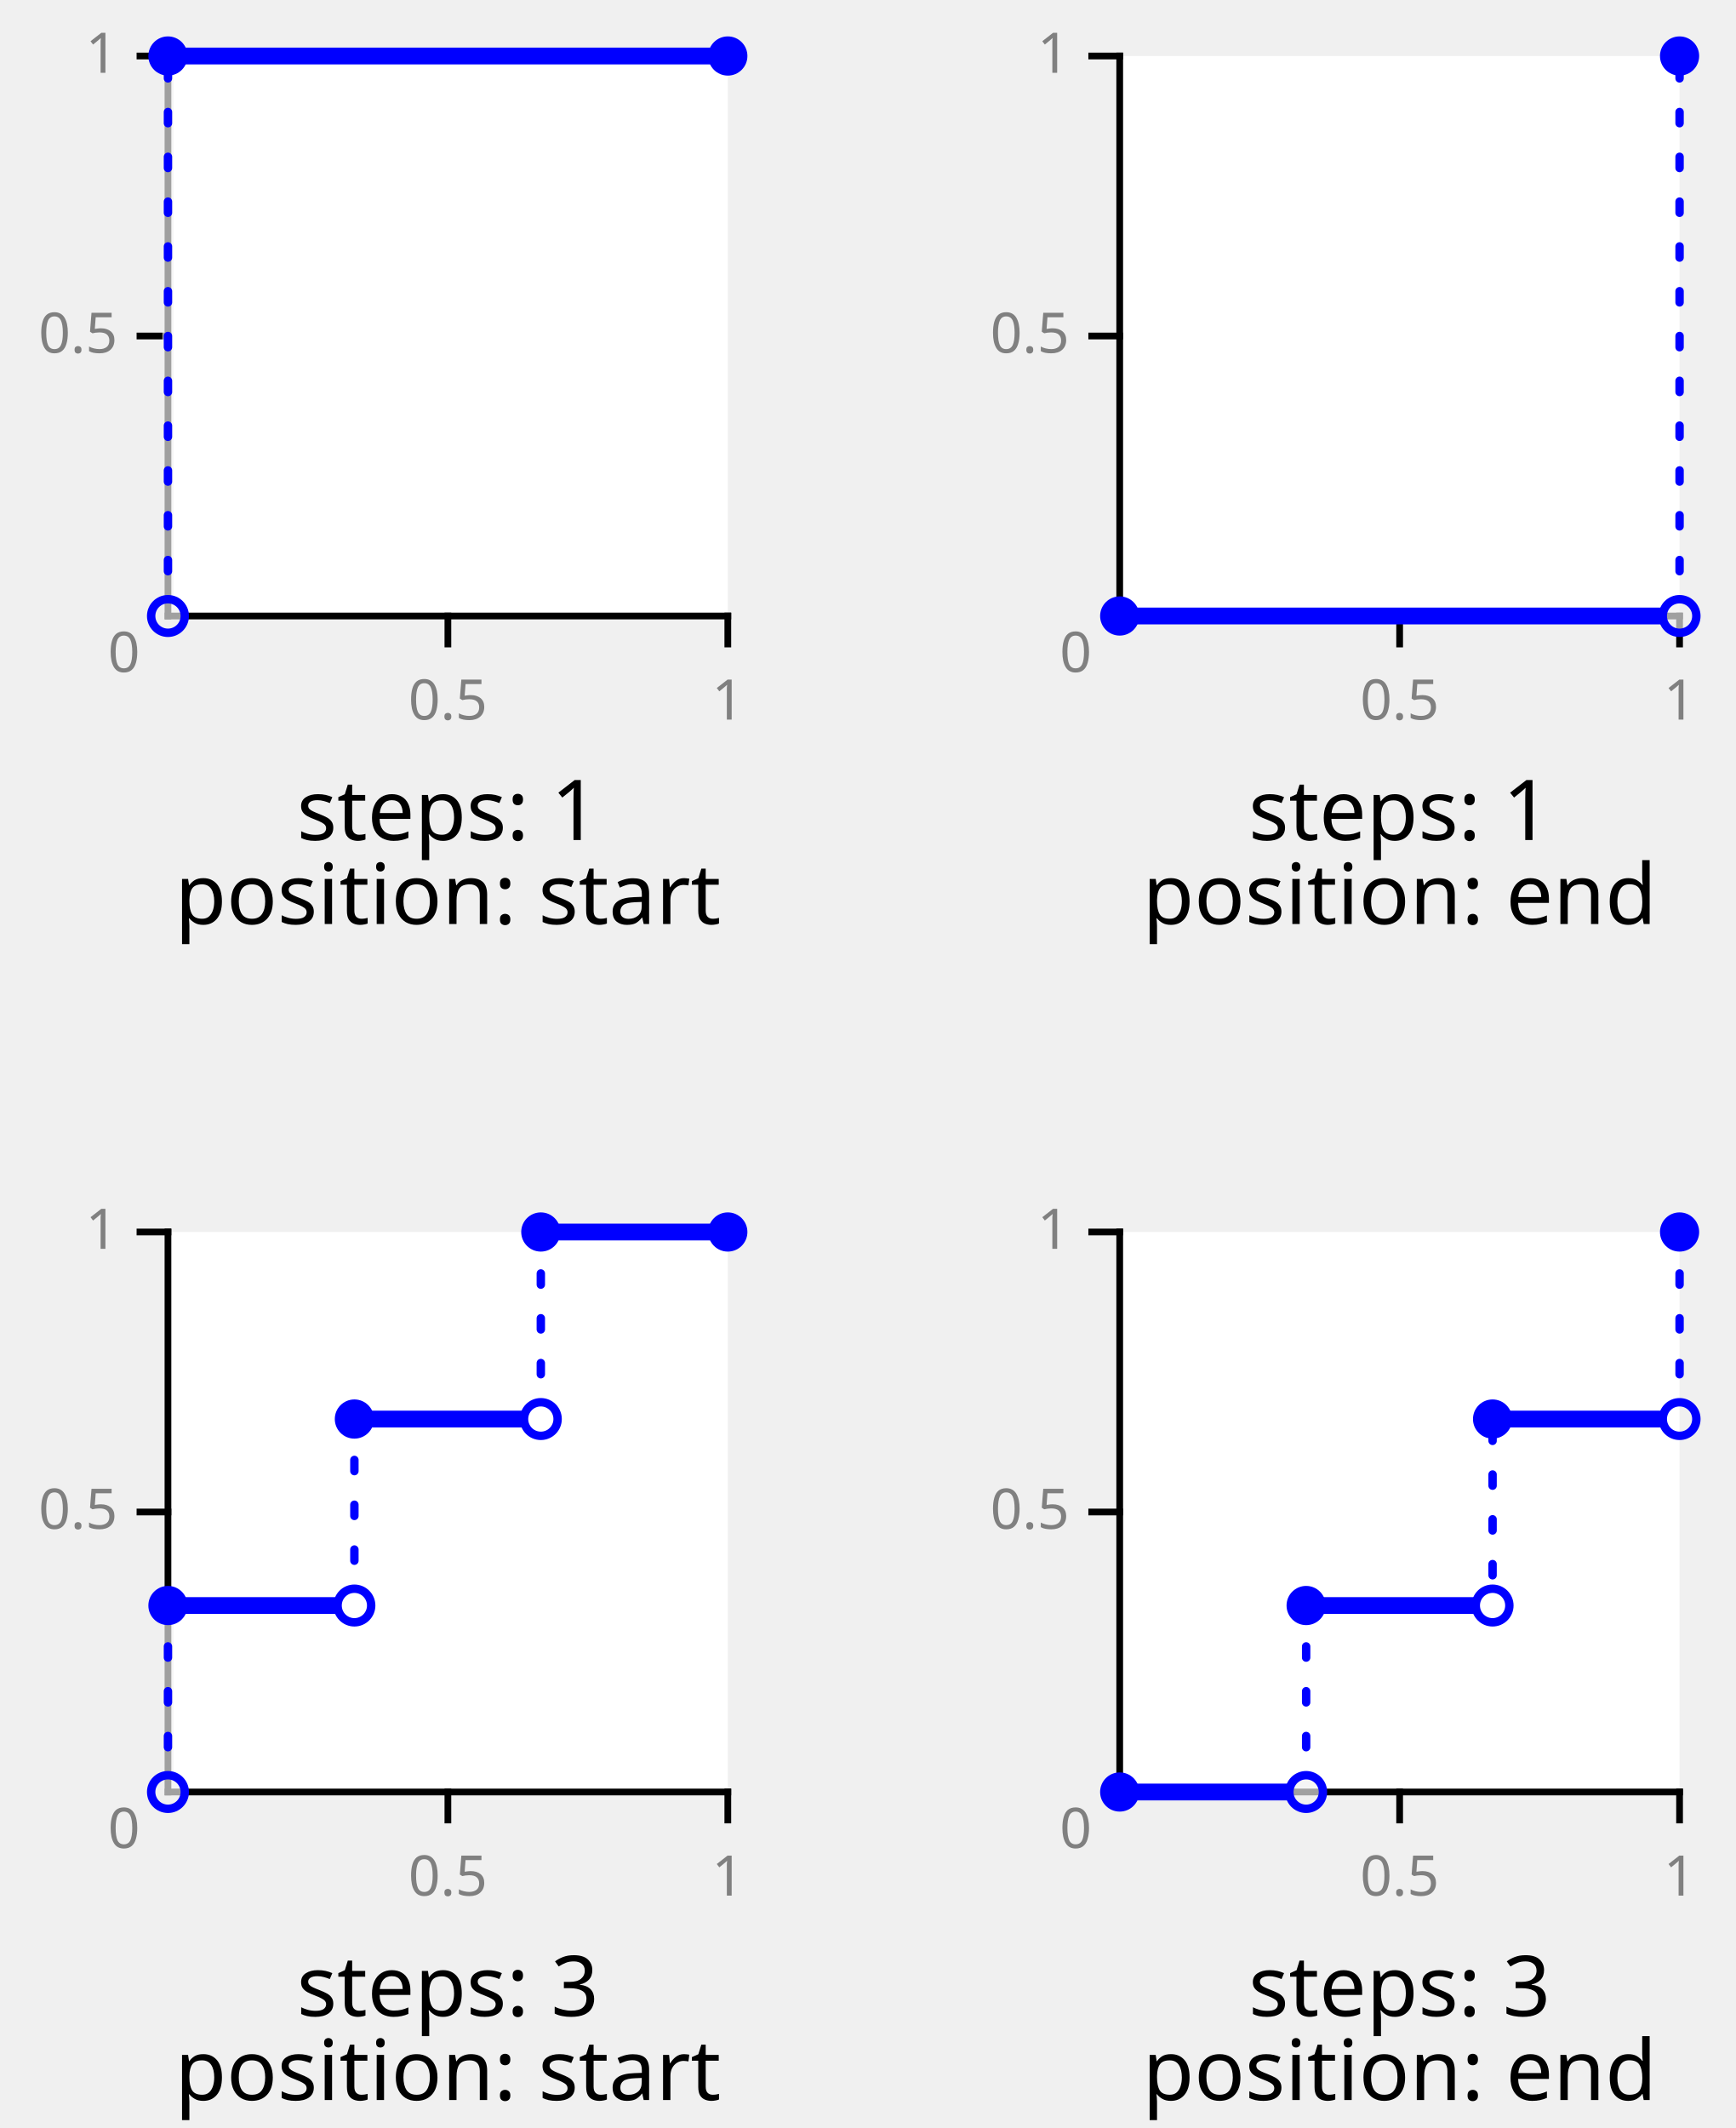
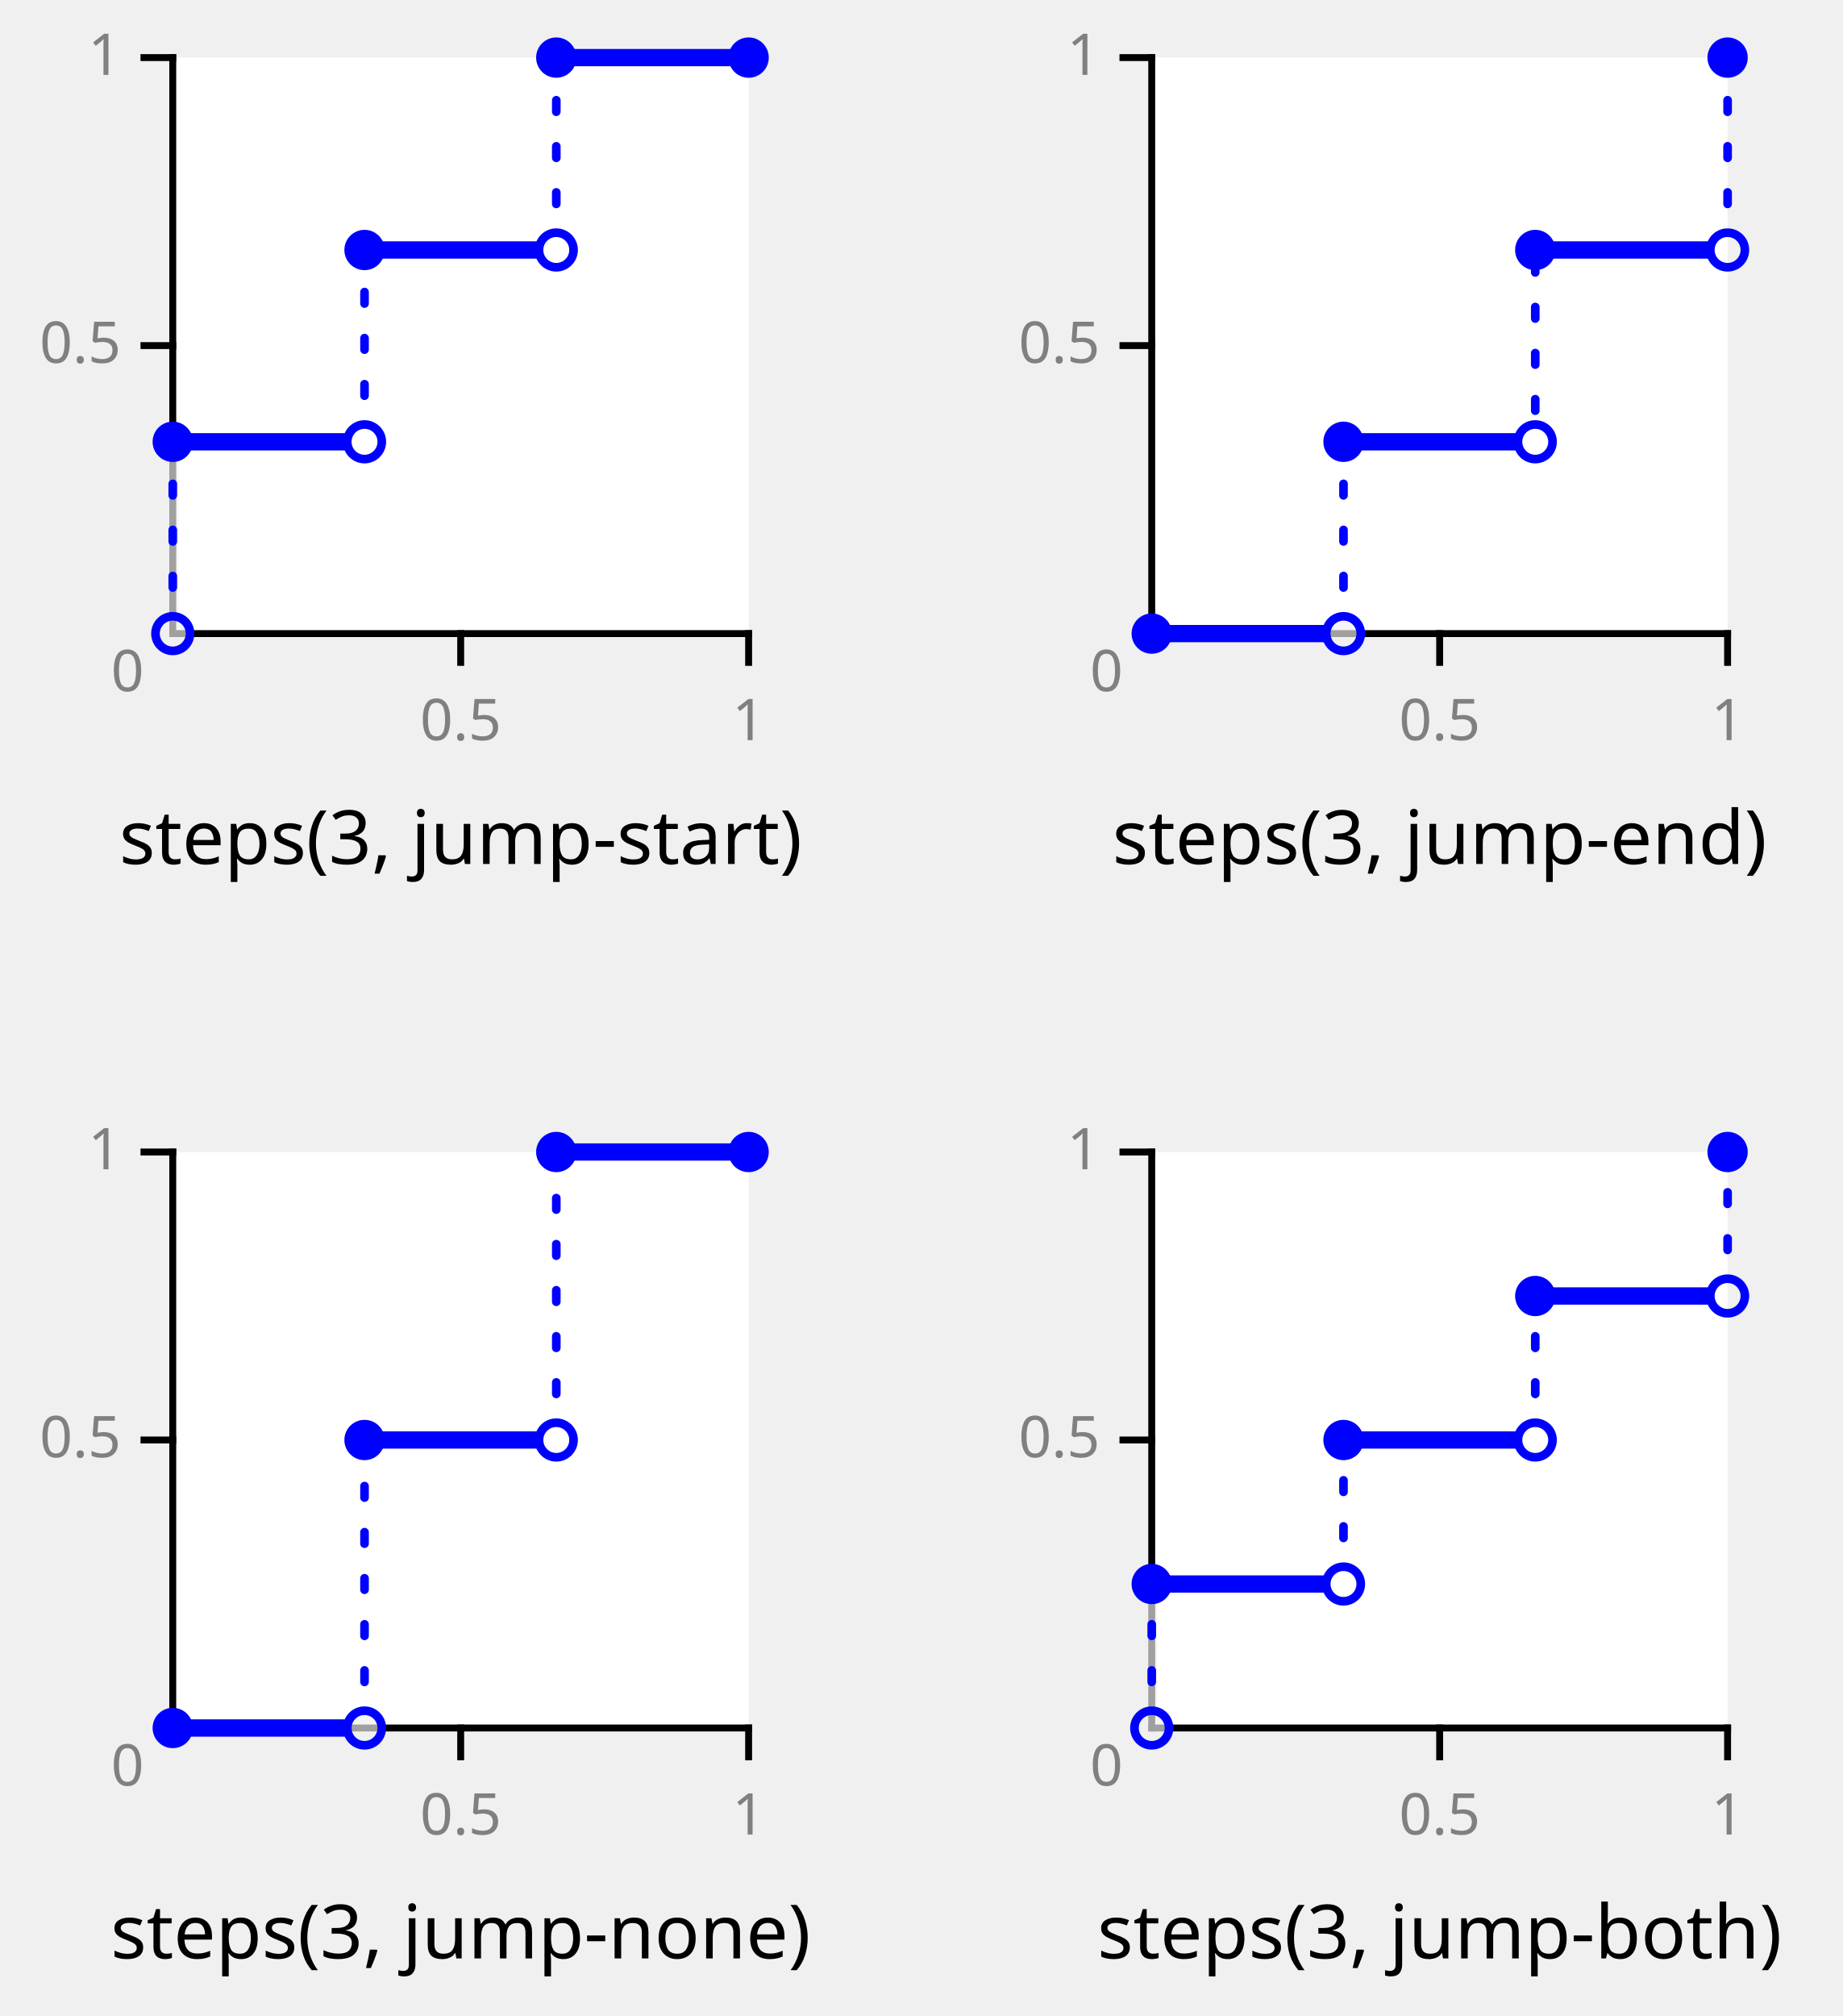
- <svg xmlns="http://www.w3.org/2000/svg" xmlns:xlink="http://www.w3.org/1999/xlink" width="100%" height="100%" viewBox="0 0 310 380">
+ <svg xmlns="http://www.w3.org/2000/svg" xmlns:xlink="http://www.w3.org/1999/xlink" width="100%" height="100%" viewBox="0 0 320 350">
  <defs>
    <style type="text/css">
    svg {
      font-size: 15px;
      font-family: sans-serif;
    }

    /*
     * Line work
     */
    .axis, .tickMark {
      stroke: black;
      stroke-width: 1.2;
      fill: none;
      stroke-linecap: square;
    }
    .curve {
      fill: none;
      stroke: blue;
      stroke-width: 3;
      stroke-linecap: round;
    }
    .dotted {
      fill: none;
      stroke: blue;
      stroke-width: 1.5;
      stroke-linecap: round;
      stroke-dasharray: 2 6;
    }
    .filledEndPoint {
      fill: blue;
      stroke: none;
    }
    .openEndPoint {
      fill: none;
      stroke: blue;
      stroke-width: 1.5;
    }

    /*
     * Background
     */
    .graphBackground {
      stroke: none;
      fill: white;
    }

    /*
     * Masking
     */
    .lineKnockout {
      fill: none;
      stroke: #555;
      stroke-width: 2;
    }
    .circleKnockout {
      fill: #555;
      stroke: none;
    }

    /*
     * Text labels
     */
    .axisValue {
      fill: grey;
    }
    .axisValue.vert {
      text-anchor: end;
    }
    .axisValue.horz {
      text-anchor: middle;
    }
-     .pointLabel {
-       fill: black;
-       font-size: 11px;
-     }
    .paramLabel {
-       font-size: 15px;
+       font-size: 13px;
      text-anchor: middle;
    }
    </style>
    <g id="graph" style="font-size: 10px">
      <rect y="-100" width="100" height="100" class="graphBackground" />
      <line y2="-100" class="axis" />
      <line y1="-50" x2="-5" y2="-50" class="tickMark" />
      <line y1="-100" x2="-5" y2="-100" class="tickMark" />
      <text x="-9" y="-50" dy="0.3em" class="axisValue vert">0.5</text>
      <text x="-9" y="-100" dy="0.3em" class="axisValue vert">1</text>
      <line x2="100" class="axis" />
      <line x1="50" x2="50" y2="5" class="tickMark" />
      <line x1="100" x2="100" y2="5" class="tickMark" />
      <text x="50" y="7.5" dy="1.1em" class="axisValue horz">0.5</text>
      <text x="100" y="7.5" dy="1.1em" class="axisValue horz">1</text>
      <text x="-0.5em" y="1em" class="axisValue" text-anchor="end">0</text>
    </g>
  </defs>
  <g transform="translate(30 10)">
    <g transform="translate(0 100)">
      <g>
        <defs>
-           <mask id="step1StartGridMask" maskUnits="userSpaceOnUse" x="-30" y="-110" width="135" height="135">
-             <rect x="-30" y="-110" width="100%" height="100%" fill="white" />
-             <path d="M0 0v-100" class="lineKnockout" />
-             <circle r="3" class="circleKnockout" />
-           </mask>
-           <mask id="step1StartLineMask">
-             <rect x="-5" y="-105" width="110" height="110" fill="white" />
-             <circle r="3" fill="black" />
-           </mask>
-         </defs>
-         <use xlink:href="#graph" mask="url(#step1StartGridMask)" />
-         <g mask="url(#step1StartLineMask)">
-           <path d="M0-100h100" class="curve" />
-           <path d="M0 0v-100" class="dotted" />
-         </g>
-         <circle r="3" class="openEndPoint" />
-         <circle cy="-100" r="3.5" class="filledEndPoint" />
-         <circle cx="100" cy="-100" r="3.5" class="filledEndPoint" />
-         <text x="50" y="40" class="paramLabel">steps: 1<tspan x="50" dy="1em">position: start</tspan>
-         </text>
-       </g>
-       <g transform="translate(170 0)">
-         <defs>
-           <mask id="step1EndGridMask" maskUnits="userSpaceOnUse" x="-30" y="-110" width="135" height="135">
-             <rect x="-30" y="-110" width="100%" height="100%" fill="white" />
-             <circle cx="100" r="3" class="circleKnockout" />
-           </mask>
-           <mask id="step1EndLineMask">
-             <rect x="-5" y="-105" width="110" height="110" fill="white" />
-             <circle cx="100" r="3" fill="black" />
-           </mask>
-         </defs>
-         <use xlink:href="#graph" mask="url(#step1EndGridMask)" />
-         <g mask="url(#step1EndLineMask)">
-           <path d="M0 0h100" class="curve" />
-           <path d="M100 0v-100" class="dotted" />
-         </g>
-         <circle r="3.5" class="filledEndPoint" />
-         <circle cx="100" r="3" class="openEndPoint" />
-         <circle cx="100" cy="-100" r="3.5" class="filledEndPoint" />
-         <text x="50" y="40" class="paramLabel">steps: 1<tspan x="50" dy="1em">position: end</tspan>
-         </text>
-       </g>
-     </g>
-     <g transform="translate(0 310)">
-       <g>
-         <defs>
          <mask id="step3StartGridMask" maskUnits="userSpaceOnUse" x="-30" y="-110" width="135" height="135">
            <rect x="-30" y="-110" width="100%" height="100%" fill="white" />
            <path d="M0 0v-33.3" class="lineKnockout" />
            <circle r="3" class="circleKnockout" />
          </mask>
          <mask id="step3StartLineMask">
            <rect x="-5" y="-105" width="110" height="110" fill="white" />
            <circle r="3" fill="black" />
            <circle cx="33.3" cy="-33.3" r="3" fill="black" />
            <circle cx="66.6" cy="-66.6" r="3" fill="black" />
          </mask>
        </defs>
        <use xlink:href="#graph" mask="url(#step3StartGridMask)" />
        <g mask="url(#step3StartLineMask)">
          <path d="M0-33.3h33.3m0-33.3h33.3m0-33.4h33.4" class="curve" />
          <path d="M0 0v-33.3m33.3 0v-33.3m33.3 0v-33.4" class="dotted" />
        </g>
        <circle r="3" class="openEndPoint" />
        <circle cy="-33.3" r="3.5" class="filledEndPoint" />
        <circle cx="33.3" cy="-33.3" r="3" class="openEndPoint" />
        <circle cx="33.3" cy="-66.6" r="3.5" class="filledEndPoint" />
        <circle cx="66.6" cy="-66.6" r="3" class="openEndPoint" />
        <circle cx="66.6" cy="-100" r="3.5" class="filledEndPoint" />
        <circle cx="100" cy="-100" r="3.5" class="filledEndPoint" />
-         <text x="50" y="40" class="paramLabel">steps: 3<tspan x="50" dy="1em">position: start</tspan>
-         </text>
+         <text x="50" y="40" class="paramLabel">steps(3, jump-start)</text>
      </g>
      <g transform="translate(170 0)">
        <defs>
          <mask id="step3EndGridMask" maskUnits="userSpaceOnUse" x="-30" y="-110" width="135" height="135">
            <rect x="-30" y="-110" width="100%" height="100%" fill="white" />
            <circle cx="33.3" r="3" class="circleKnockout" />
          </mask>
          <mask id="step3EndLineMask">
            <rect x="-5" y="-105" width="110" height="110" fill="white" />
            <circle cx="33.3" r="3" fill="black" />
            <circle cx="66.6" cy="-33.3" r="3" fill="black" />
            <circle cx="100" cy="-66.6" r="3" fill="black" />
          </mask>
        </defs>
        <use xlink:href="#graph" mask="url(#step3EndGridMask)" />
        <g mask="url(#step3EndLineMask)">
          <path d="M0 0h33.3m0-33.3h33.3m0-33.3h33.4" class="curve" />
          <path d="M33.3 0v-33.3h33.3 0v-33.3m33.4 0v-33.4" class="dotted" />
        </g>
        <circle r="3.5" class="filledEndPoint" />
        <circle cx="33.3" r="3" class="openEndPoint" />
        <circle cx="33.3" cy="-33.3" r="3.5" class="filledEndPoint" />
        <circle cx="66.6" cy="-33.3" r="3" class="openEndPoint" />
        <circle cx="66.6" cy="-66.6" r="3.5" class="filledEndPoint" />
        <circle cx="100" cy="-66.6" r="3" class="openEndPoint" />
        <circle cx="100" cy="-100" r="3.5" class="filledEndPoint" />
-         <text x="50" y="40" class="paramLabel">steps: 3<tspan x="50" dy="1em">position: end</tspan>
-         </text>
+         <text x="50" y="40" class="paramLabel">steps(3, jump-end)</text>
+       </g>
+     </g>
+     <g transform="translate(0 290)">
+       <g>
+         <defs>
+           <mask id="step3NoneGridMask" maskUnits="userSpaceOnUse" x="-30" y="-110" width="135" height="135">
+             <rect x="-30" y="-110" width="100%" height="100%" fill="white" />
+             <circle cx="33.3" r="3" class="circleKnockout" />
+           </mask>
+           <mask id="step3NoneLineMask">
+             <rect x="-5" y="-105" width="110" height="110" fill="white" />
+             <circle cx="33.3" r="3" fill="black" />
+             <circle cx="66.6" cy="-50" r="3" fill="black" />
+           </mask>
+         </defs>
+         <use xlink:href="#graph" mask="url(#step3NoneGridMask)" />
+         <g mask="url(#step3NoneLineMask)">
+           <path d="M0 0h33.3m0-50h33.3m0-50h33.4" class="curve" />
+           <path d="M33.3 0v-50m33.3 0v-50" class="dotted" />
+         </g>
+         <circle r="3.5" class="filledEndPoint" />
+         <circle cx="33.3" r="3" class="openEndPoint" />
+         <circle cx="33.3" cy="-50" r="3.5" class="filledEndPoint" />
+         <circle cx="66.6" cy="-50" r="3" class="openEndPoint" />
+         <circle cx="66.6" cy="-100" r="3.5" class="filledEndPoint" />
+         <circle cx="100" cy="-100" r="3.5" class="filledEndPoint" />
+         <text x="50" y="40" class="paramLabel">steps(3, jump-none)</text>
+       </g>
+       <g transform="translate(170 0)">
+         <defs>
+           <mask id="step3BothGridMask" maskUnits="userSpaceOnUse" x="-30" y="-110" width="135" height="135">
+             <rect x="-30" y="-110" width="100%" height="100%" fill="white" />
+             <path d="M0 0v-25" class="lineKnockout" />
+             <circle r="3" class="circleKnockout" />
+           </mask>
+           <mask id="step3BothLineMask">
+             <rect x="-5" y="-105" width="110" height="110" fill="white" />
+             <circle r="3" fill="black" />
+             <circle cx="33.3" cy="-25" r="3" fill="black" />
+             <circle cx="66.6" cy="-50" r="3" fill="black" />
+             <circle cx="100" cy="-75" r="3" fill="black" />
+           </mask>
+         </defs>
+         <use xlink:href="#graph" mask="url(#step3BothGridMask)" />
+         <g mask="url(#step3BothLineMask)">
+           <path d="M0-25h33.3m0-25h33.3m0-25h33.3" class="curve" />
+           <path d="M0 0v-25m33.3 0v-25m33.3 0v-25m33.4 0v-25" class="dotted" />
+         </g>
+         <circle r="3" class="openEndPoint" />
+         <circle cy="-25" r="3.5" class="filledEndPoint" />
+         <circle cx="33.3" cy="-25" r="3" class="openEndPoint" />
+         <circle cx="33.3" cy="-50" r="3.5" class="filledEndPoint" />
+         <circle cx="66.6" cy="-50" r="3" class="openEndPoint" />
+         <circle cx="66.6" cy="-75" r="3.5" class="filledEndPoint" />
+         <circle cx="100" cy="-75" r="3" class="openEndPoint" />
+         <circle cx="100" cy="-100" r="3.5" class="filledEndPoint" />
+         <text x="50" y="40" class="paramLabel">steps(3, jump-both)</text>
      </g>
    </g>
  </g>
</svg>
